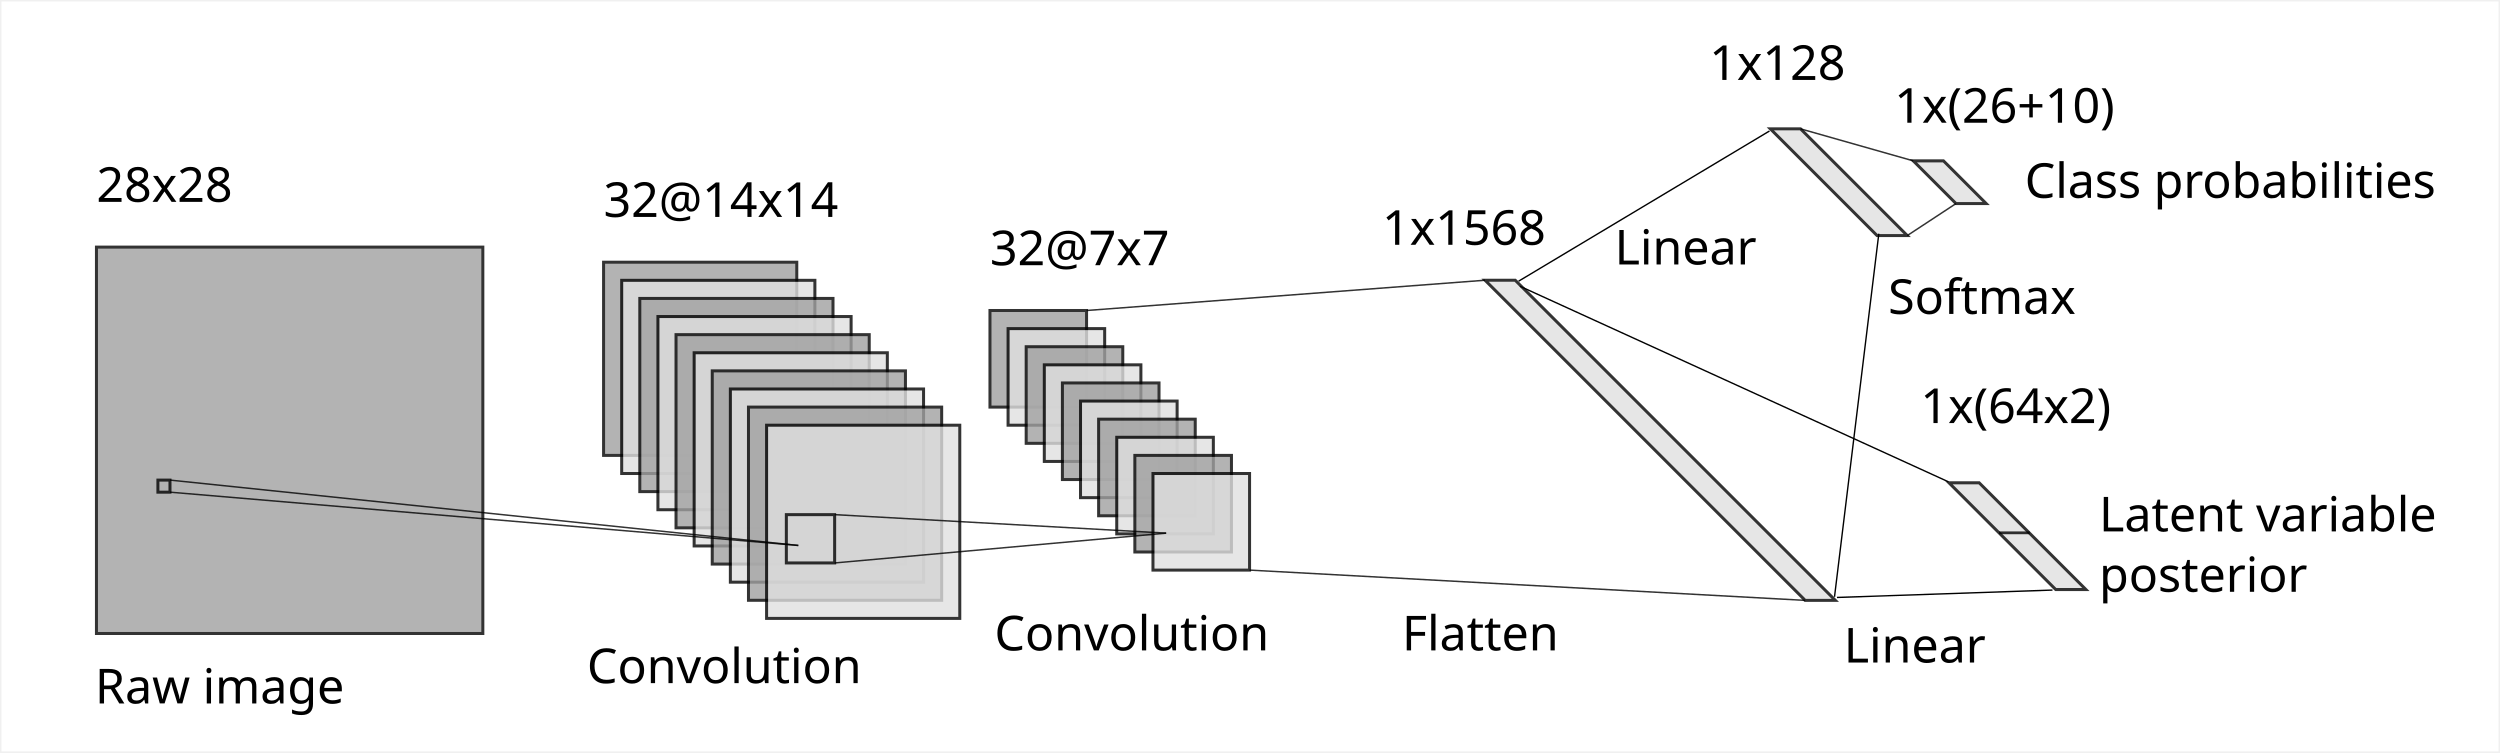
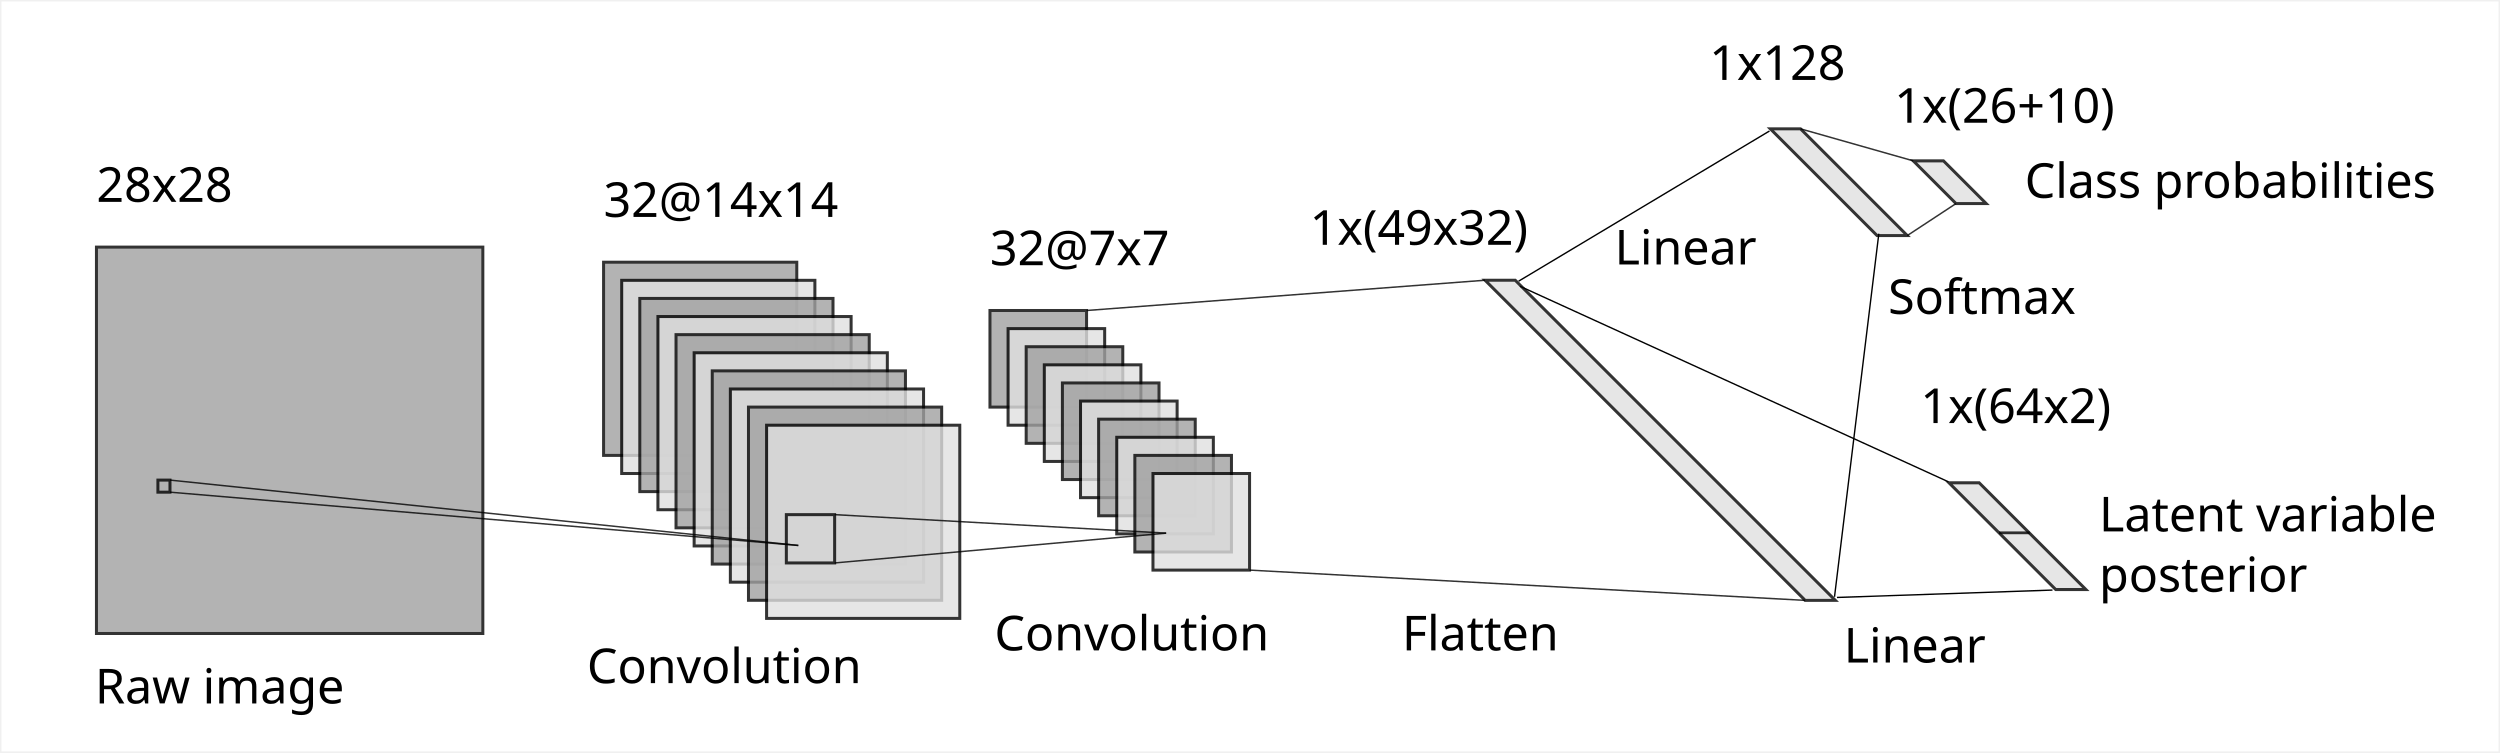
<svg xmlns="http://www.w3.org/2000/svg" width="1699.56" height="511.838" version="1.1" id="svg18" viewBox="0 0 1781.439 536.496">
  <defs id="defs18" />
  <g transform="matrix(2.150989,0,0,2.150989,-2130.229,-1093.315)" id="g18">
    <rect style="opacity:1;fill:#ffffff;fill-opacity:1;stroke:none;stroke-width:0.975" id="rect1" width="827.221" height="248.444" x="990.836" y="508.772" />
    <rect class="rect" id="0_0" width="128" height="128" x="1022.302" y="590.147" style="opacity:0.8;fill:#a0a0a0;stroke:#000000;stroke-width:1" />
    <rect class="rect" id="1_0" width="64" height="64" x="1190.302" y="595.147" style="opacity:0.8;fill:#a0a0a0;stroke:#000000;stroke-width:1" />
    <rect class="rect" id="1_1" width="64" height="64" x="1196.302" y="601.147" style="opacity:0.8;fill:#e0e0e0;stroke:#000000;stroke-width:1" />
    <rect class="rect" id="1_2" width="64" height="64" x="1202.302" y="607.147" style="opacity:0.8;fill:#a0a0a0;stroke:#000000;stroke-width:1" />
    <rect class="rect" id="1_3" width="64" height="64" x="1208.302" y="613.147" style="opacity:0.8;fill:#e0e0e0;stroke:#000000;stroke-width:1" />
    <rect class="rect" id="1_4" width="64" height="64" x="1214.302" y="619.147" style="opacity:0.8;fill:#a0a0a0;stroke:#000000;stroke-width:1" />
    <rect class="rect" id="1_5" width="64" height="64" x="1220.302" y="625.147" style="opacity:0.8;fill:#e0e0e0;stroke:#000000;stroke-width:1" />
    <rect class="rect" id="1_6" width="64" height="64" x="1226.302" y="631.147" style="opacity:0.8;fill:#a0a0a0;stroke:#000000;stroke-width:1" />
    <rect class="rect" id="1_7" width="64" height="64" x="1232.302" y="637.147" style="opacity:0.8;fill:#e0e0e0;stroke:#000000;stroke-width:1" />
    <rect class="rect" id="1_8" width="64" height="64" x="1238.302" y="643.147" style="opacity:0.8;fill:#a0a0a0;stroke:#000000;stroke-width:1" />
    <rect class="rect" id="1_9" width="64" height="64" x="1244.302" y="649.147" style="opacity:0.8;fill:#e0e0e0;stroke:#000000;stroke-width:1" />
    <rect class="rect" id="2_0" width="32" height="32" x="1318.302" y="611.147" style="opacity:0.8;fill:#a0a0a0;stroke:#000000;stroke-width:1" />
    <rect class="rect" id="2_1" width="32" height="32" x="1324.302" y="617.147" style="opacity:0.8;fill:#e0e0e0;stroke:#000000;stroke-width:1" />
    <rect class="rect" id="2_2" width="32" height="32" x="1330.302" y="623.147" style="opacity:0.8;fill:#a0a0a0;stroke:#000000;stroke-width:1" />
    <rect class="rect" id="2_3" width="32" height="32" x="1336.302" y="629.147" style="opacity:0.8;fill:#e0e0e0;stroke:#000000;stroke-width:1" />
    <rect class="rect" id="2_4" width="32" height="32" x="1342.302" y="635.147" style="opacity:0.8;fill:#a0a0a0;stroke:#000000;stroke-width:1" />
    <rect class="rect" id="2_5" width="32" height="32" x="1348.302" y="641.147" style="opacity:0.8;fill:#e0e0e0;stroke:#000000;stroke-width:1" />
    <rect class="rect" id="2_6" width="32" height="32" x="1354.302" y="647.147" style="opacity:0.8;fill:#a0a0a0;stroke:#000000;stroke-width:1" />
    <rect class="rect" id="2_7" width="32" height="32" x="1360.302" y="653.147" style="opacity:0.8;fill:#e0e0e0;stroke:#000000;stroke-width:1" />
    <rect class="rect" id="2_8" width="32" height="32" x="1366.302" y="659.147" style="opacity:0.8;fill:#a0a0a0;stroke:#000000;stroke-width:1" />
    <rect class="rect" id="2_9" width="32" height="32" x="1372.302" y="665.147" style="opacity:0.8;fill:#e0e0e0;stroke:#000000;stroke-width:1" />
    <rect class="conv" id="conv_0" width="4" height="4" x="1042.66" y="667.33" style="fill-opacity:0;stroke:#000000;stroke-width:1;stroke-opacity:0.8" />
    <rect class="conv" id="conv_1" width="16" height="16" x="1250.848" y="678.775" style="fill-opacity:0;stroke:#000000;stroke-width:1;stroke-opacity:0.8" />
    <line class="link" id="line1" x1="1046.66" y1="671.33" x2="1254.809" y2="688.983" style="stroke:#000000;stroke-width:0.5;stroke-opacity:0.8" />
    <line class="link" id="line2" x1="1046.66" y1="667.33" x2="1254.809" y2="688.983" style="stroke:#000000;stroke-width:0.5;stroke-opacity:0.8" />
    <line class="link" id="line3" x1="1266.848" y1="694.775" x2="1376.666" y2="684.899" style="stroke:#000000;stroke-width:0.5;stroke-opacity:0.8" />
    <line class="link" id="line4" x1="1266.848" y1="678.775" x2="1376.666" y2="684.899" style="stroke:#000000;stroke-width:0.5;stroke-opacity:0.8" />
    <polygon class="poly" id="fc_0" points="1571.566,700.033 1561.566,700.033 1455.5,593.967 1465.5,593.967 " style="opacity:0.8;fill:#e0e0e0;stroke:#000000;stroke-width:1" transform="translate(26.80198,7.147194)" />
    <polygon class="poly" id="fc_1" points="1608.921,664.678 1573.566,629.322 1583.566,629.322 1618.921,664.678 " style="opacity:0.8;fill:#e0e0e0;stroke:#000000;stroke-width:1" transform="translate(3.258703,-78.35207)" />
    <polygon class="poly" id="fc_2" points="1635.063,654.071 1620.921,639.929 1630.921,639.929 1645.063,654.071 " style="opacity:0.8;fill:#e0e0e0;stroke:#000000;stroke-width:1" transform="translate(3.258703,-78.35207)" />
    <line class="line" id="line5" x1="1404.302" y1="697.147" x2="1588.368" y2="707.18" style="opacity:1;stroke:#000000;stroke-width:0.5;stroke-opacity:0.8" />
    <line class="line" id="line6" x1="1350.302" y1="611.147" x2="1482.302" y2="601.114" style="opacity:1;stroke:#000000;stroke-width:0.5;stroke-opacity:0.8" />
    <line class="line" id="line9" x1="1622.18" y1="586.326" x2="1638.322" y2="575.719" style="opacity:1;stroke:#000000;stroke-width:0.5;stroke-opacity:0.8" />
    <line class="line" id="line10" x1="1586.825" y1="550.97" x2="1624.18" y2="561.577" style="opacity:1;stroke:#000000;stroke-width:0.5;stroke-opacity:0.8" />
    <text class="text" dy="5.6" font-family="sans-serif" x="1184.802" y="729.003" style="font-size:16px;opacity:1" id="text10">Convolution</text>
    <text class="text" dy="5.6" font-family="sans-serif" x="1319.802" y="718.147" style="font-size:16px;opacity:1" id="text11">Convolution</text>
    <text class="text" dy="5.6" font-family="sans-serif" x="1454.819" y="718.147" style="font-size:16px;opacity:1" id="text12">Flatten</text>
    <text class="text" font-family="sans-serif" x="1615.854" y="612.278" style="font-size:16px" id="text12-3-2">Softmax</text>
    <text class="info" font-family="sans-serif" x="1022.302" y="575.147" style="font-size:16px" id="text13">28x28</text>
    <text class="info" font-family="sans-serif" x="1190.302" y="580.147" style="font-size:16px" id="text14">32@14x14</text>
    <text class="info" font-family="sans-serif" x="1318.302" y="596.147" style="font-size:16px" id="text15">32@7x7</text>
-     <text class="info" dy="-4.8" font-family="sans-serif" x="1448.22" y="594.186" style="font-size:16px" id="text16">1x1568</text>
+     <text class="info" dy="-4.8" font-family="sans-serif" x="1424.246" y="594.186" style="font-size:16px" id="text16">1x(49x32)</text>
    <text class="info" dy="-4.8" font-family="sans-serif" x="1556.615" y="539.558" style="font-size:16px" id="text17">1x128</text>
    <text class="info" dy="-4.8" font-family="sans-serif" x="1617.902" y="553.752" style="font-size:16px" id="text18">1x(26+10)</text>
    <polygon class="poly" id="fc_1-7" points="1608.921,664.678 1573.566,629.322 1583.566,629.322 1618.921,664.678 " style="opacity:0.8;fill:#e0e0e0;stroke:#000000;stroke-width:1" transform="translate(62.44188,38.90473)" />
    <text class="text" font-family="sans-serif" x="1525.257" y="595.899" style="font-size:16px" id="text12-3-2-1">Linear</text>
    <text class="text" font-family="sans-serif" x="1601.167" y="727.769" style="font-size:16px" id="text12-3-2-1-3">Linear</text>
    <text class="info" dy="-4.8" font-family="sans-serif" x="1626.561" y="653.227" style="font-size:16px" id="text17-5">1x(64x2)</text>
    <path style="fill:none;stroke:#000000;stroke-width:0.465px;stroke-linecap:butt;stroke-linejoin:miter;stroke-opacity:1" d="m 1493.425,601.434 83.114,-49.757" id="path18" />
    <path style="fill:none;stroke:#000000;stroke-width:0.465px;stroke-linecap:butt;stroke-linejoin:miter;stroke-opacity:1" d="M 1598.081,705.997 1612.759,585.705" id="path19" />
    <path style="fill:none;stroke:#000000;stroke-width:0.465px;stroke-linecap:butt;stroke-linejoin:miter;stroke-opacity:1" d="m 1670.288,703.762 -71.393,2.446" id="path19-5" />
    <path style="fill:none;stroke:#000000;stroke-width:0.465px;stroke-linecap:butt;stroke-linejoin:miter;stroke-opacity:1" d="M 1635.857,667.919 1493.873,603.113" id="path19-5-6" />
    <text class="text" font-family="sans-serif" x="1685.732" y="684.328" style="font-size:16px" id="text12-3-2-0">
      <tspan id="tspan1" x="1685.732" y="684.328">Latent variable</tspan>
      <tspan id="tspan2" x="1685.732" y="704.328">posterior</tspan>
    </text>
    <text class="text" font-family="sans-serif" x="1021.825" y="741.322" style="font-size:16px" id="text12-3-2-0-3">Raw image</text>
    <text class="text" font-family="sans-serif" x="1661.119" y="573.826" style="font-size:16px" id="text12-3-2-0-7">Class probabilities</text>
    <path style="opacity:0.8;fill:none;stroke:#000000;stroke-width:0.93;stroke-linecap:butt;stroke-linejoin:miter;stroke-dasharray:none;stroke-opacity:1" d="m 1652.573,684.796 h 10.19" id="path20" />
  </g>
</svg>
